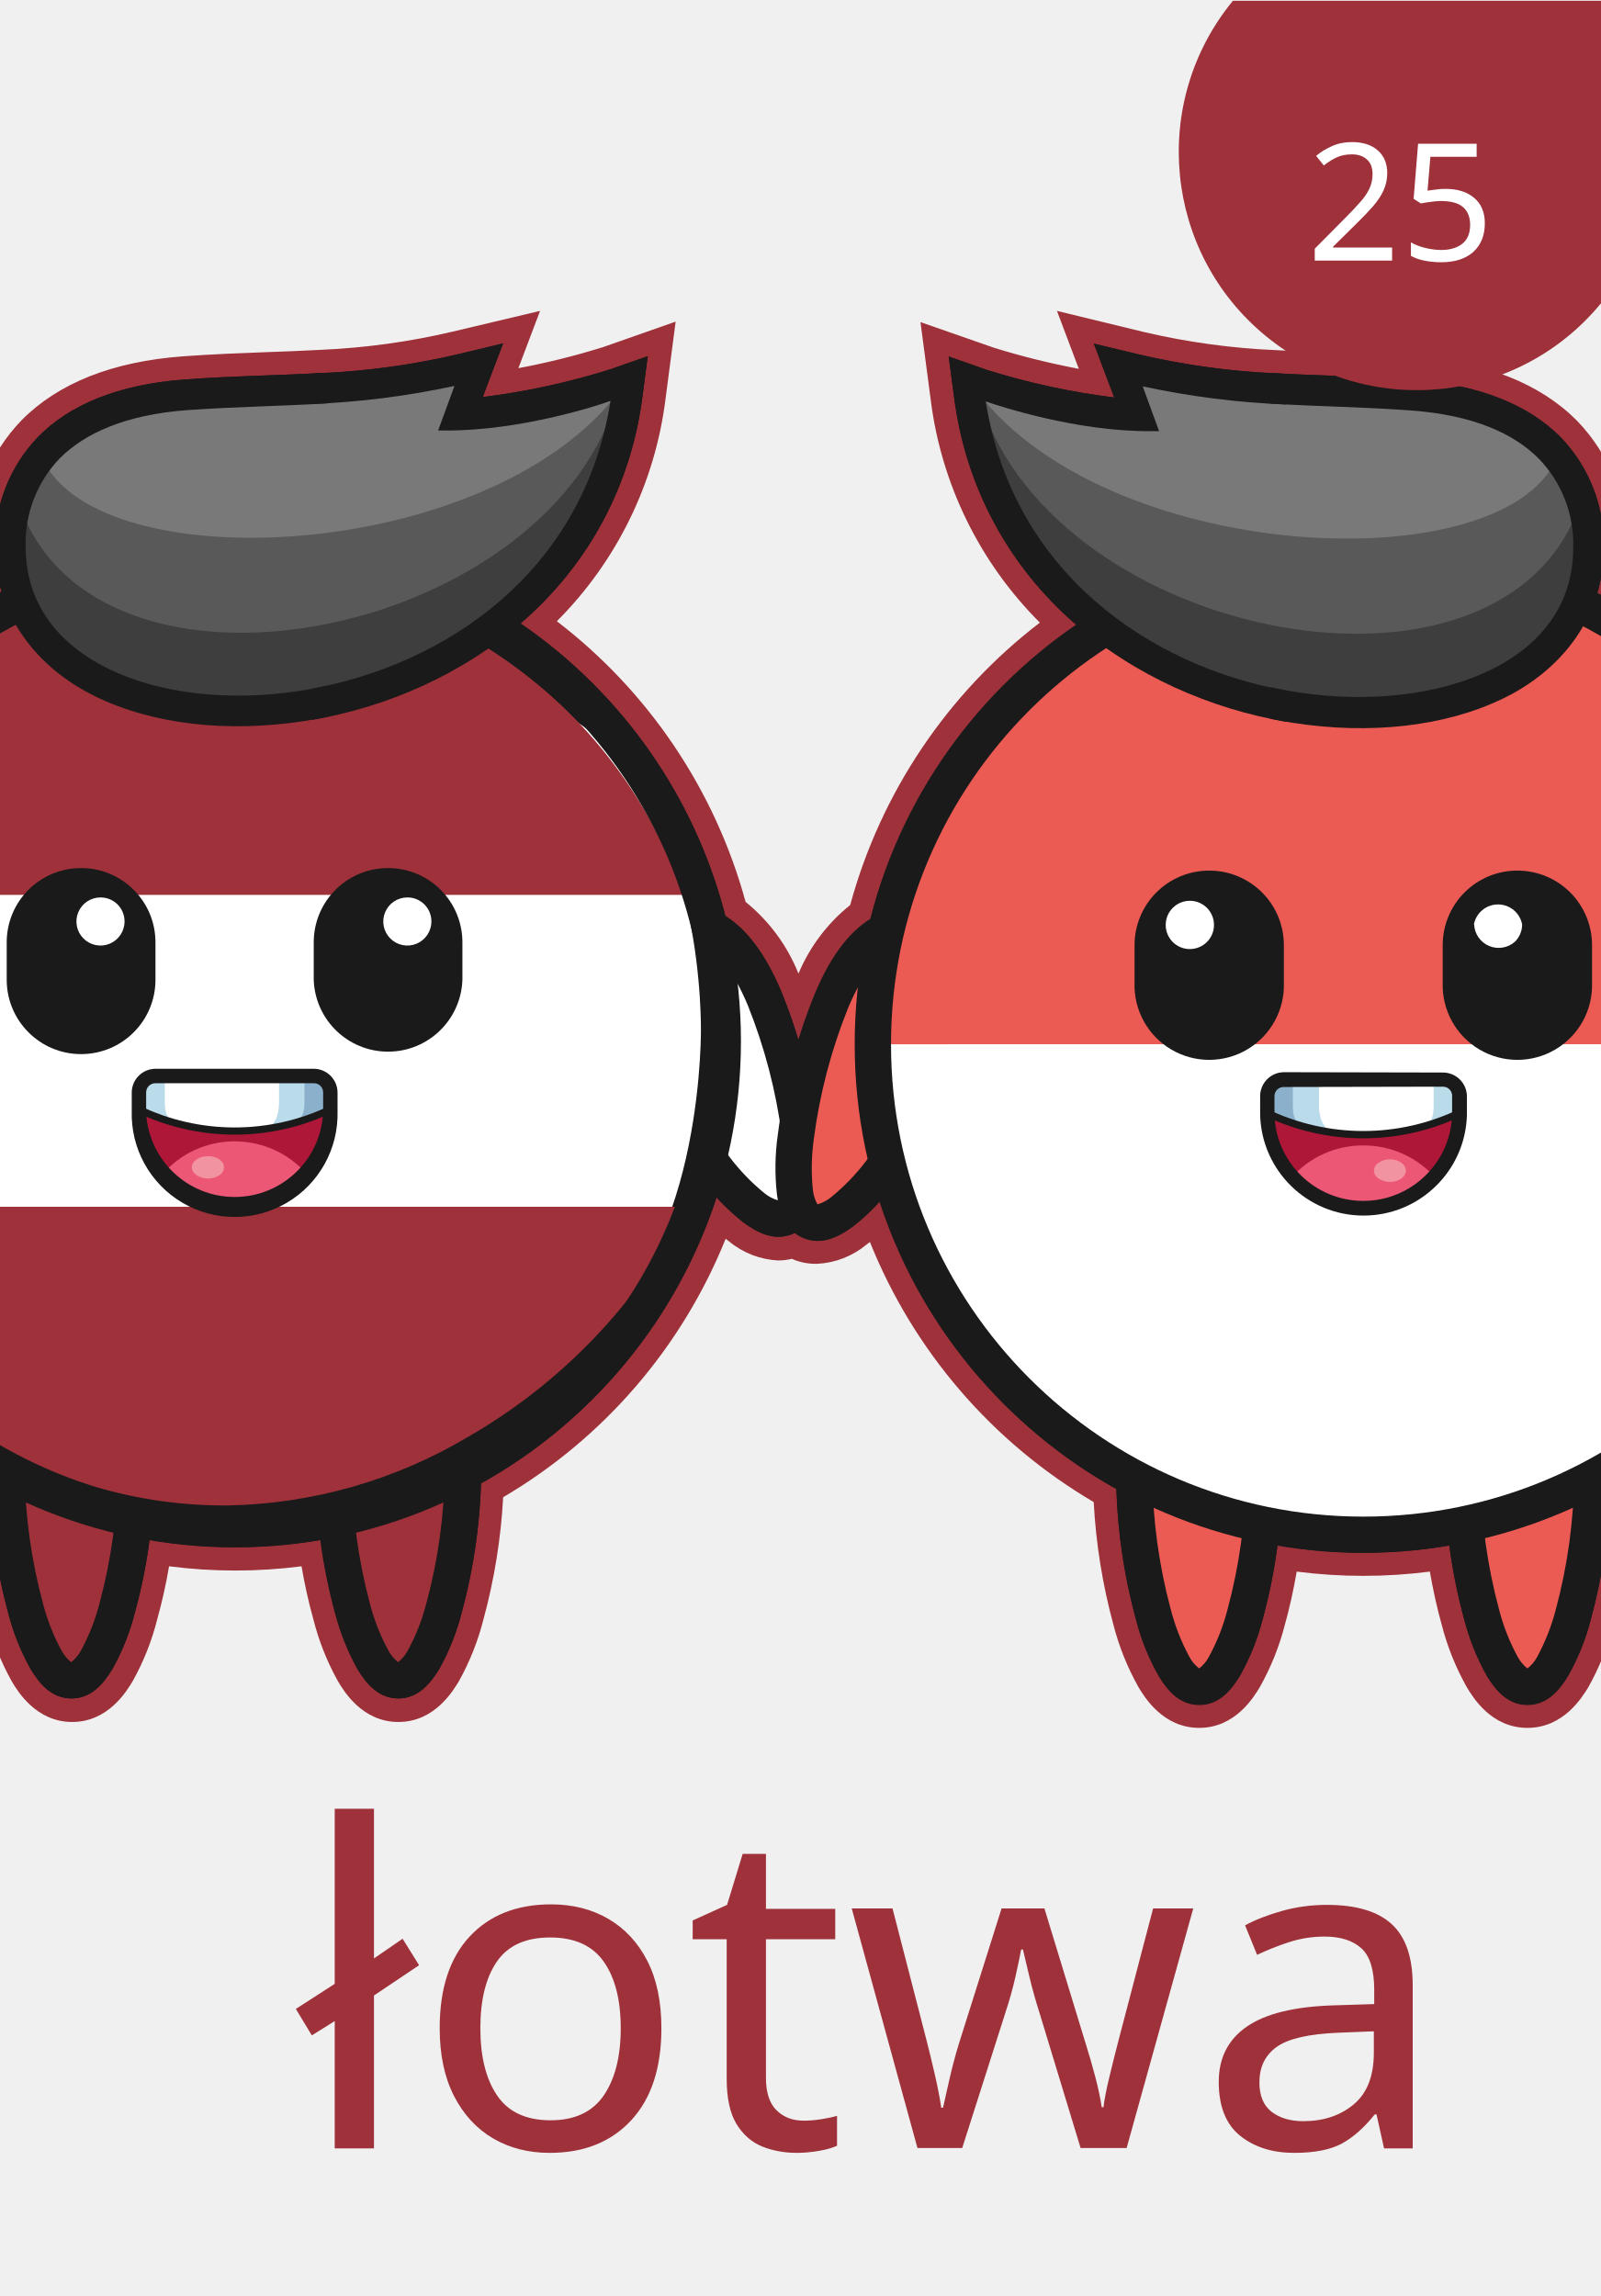
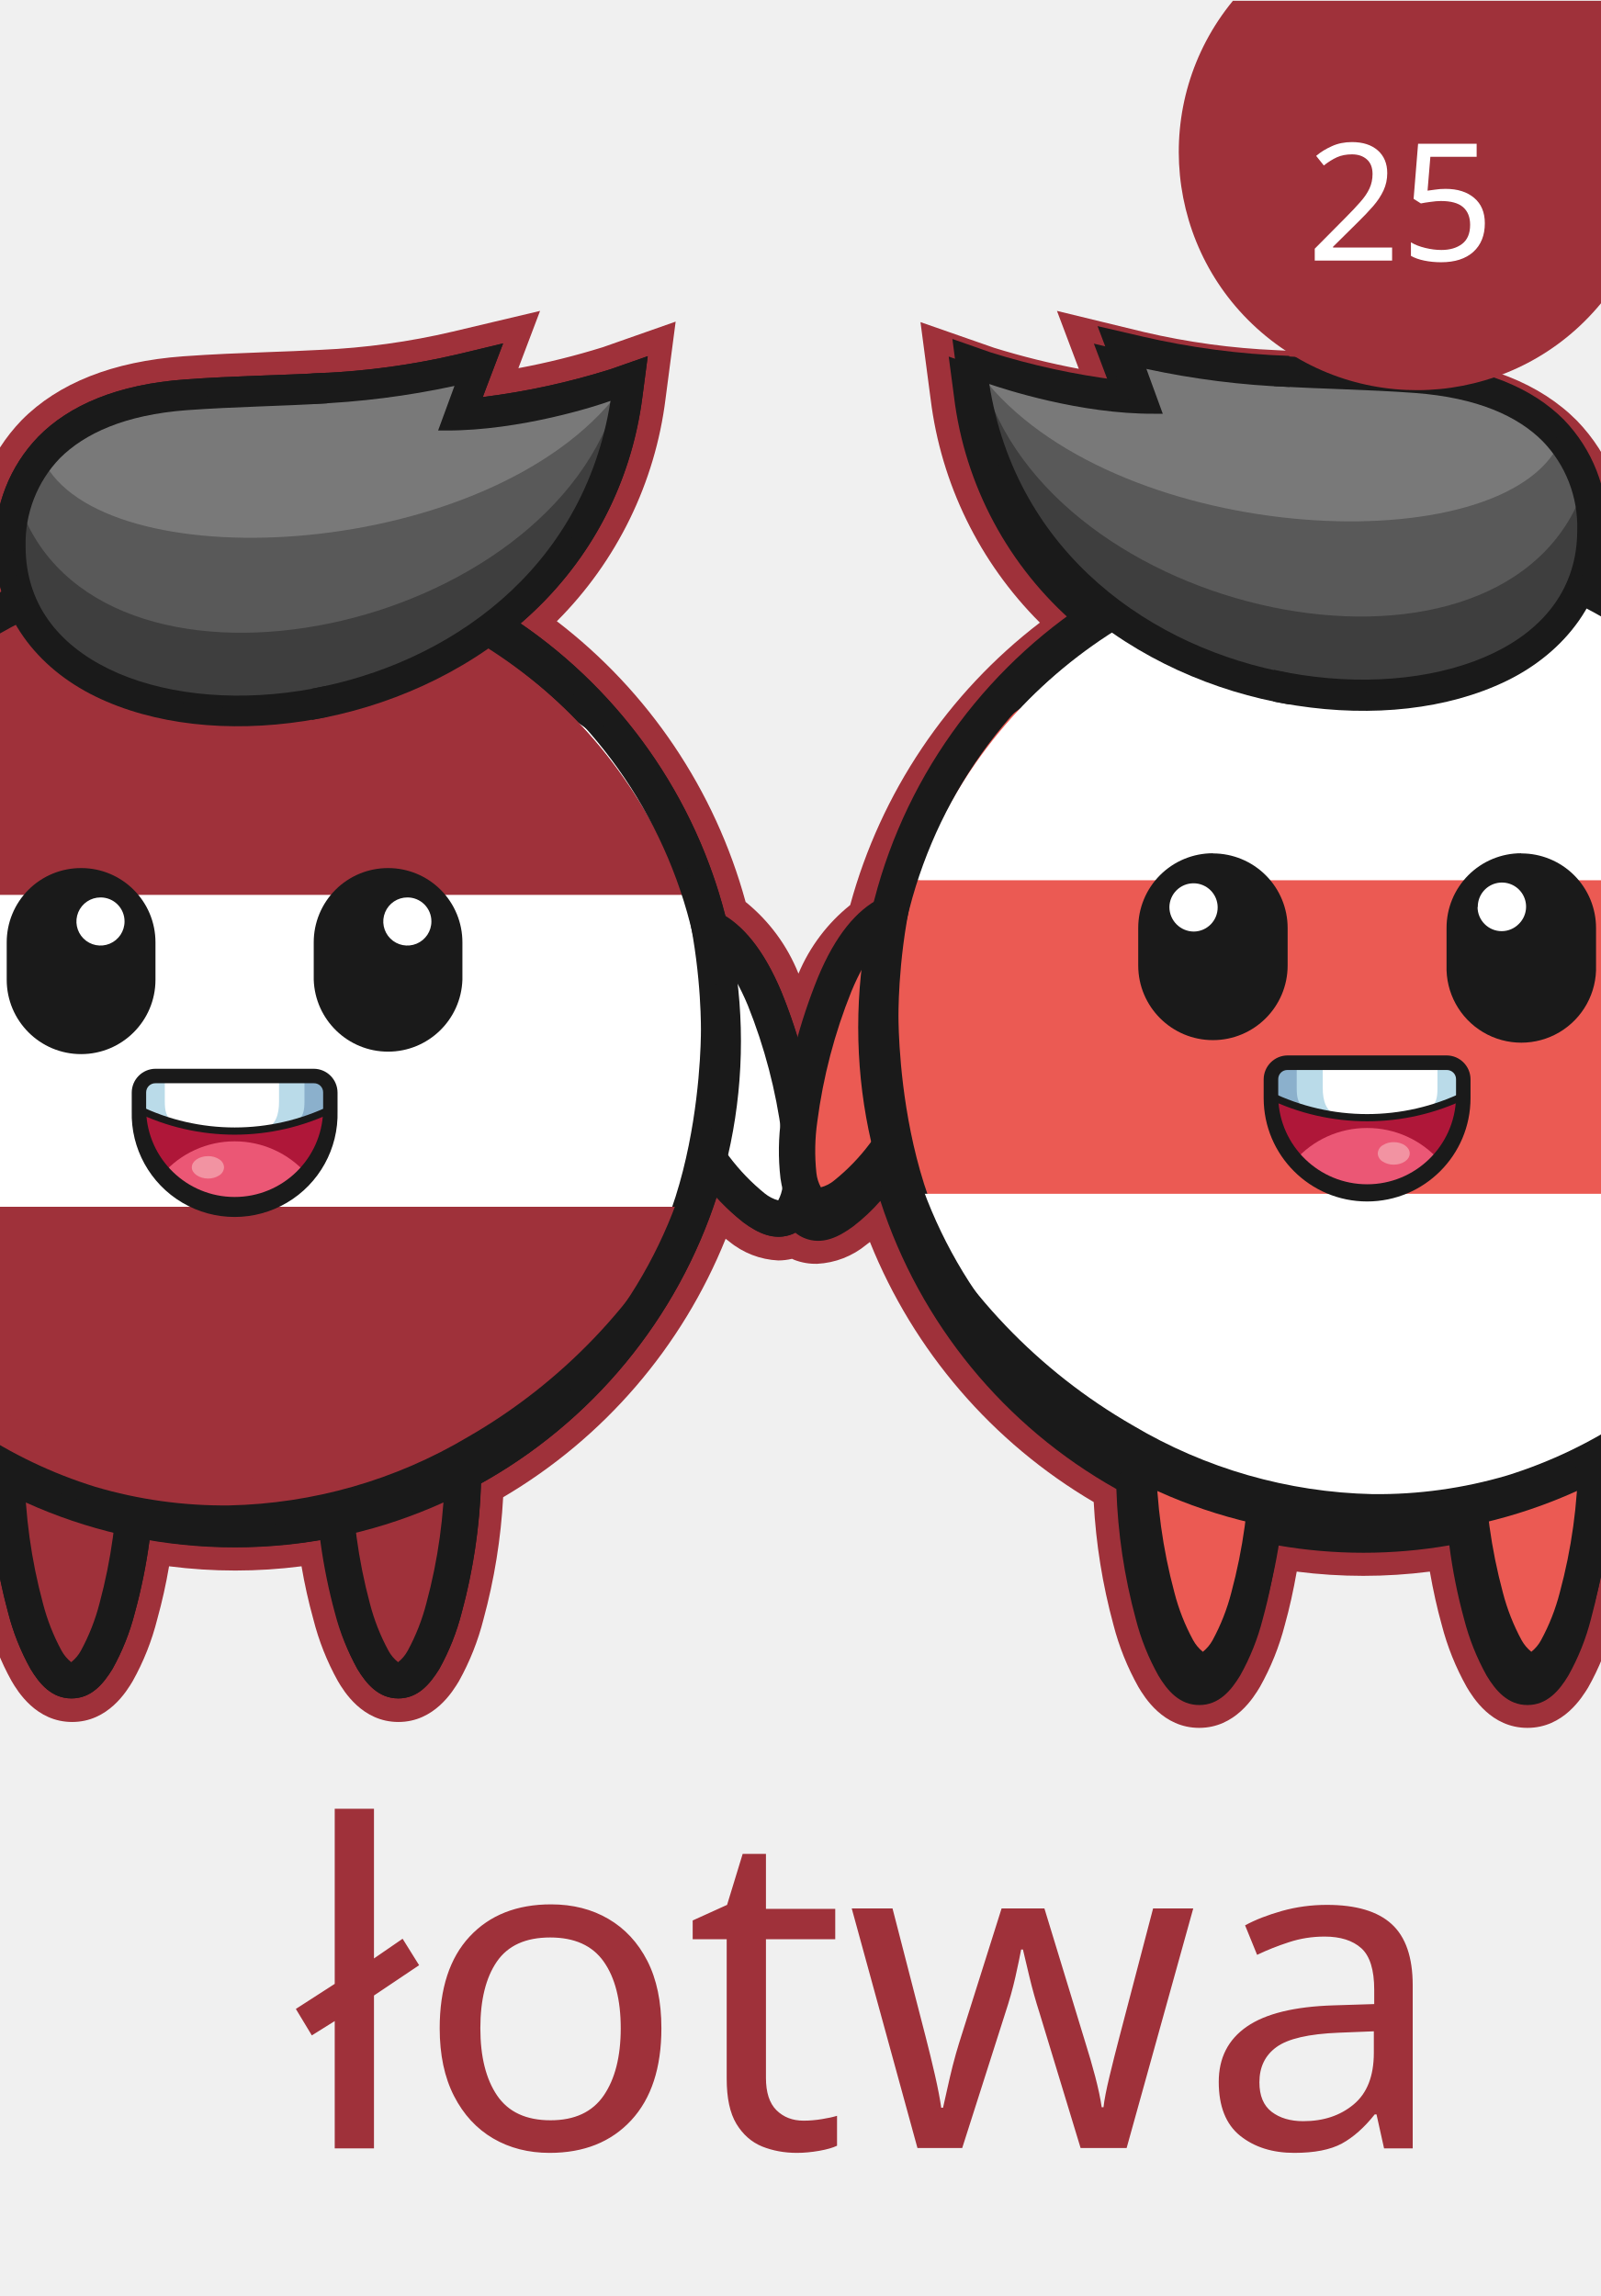
<svg xmlns="http://www.w3.org/2000/svg" id="Слой_1" data-name="Слой 1" viewBox="0 0 195.59 280.63">
  <defs>
    <style>.cls-1{fill:none;}.cls-2{clip-path:url(#clip-path);}.cls-3,.cls-5{fill:#9f313a;}.cls-4{fill:#1a1a1a;}.cls-5{font-size:54.62px;}.cls-16,.cls-5{font-family:Impact;}.cls-16,.cls-6{fill:#fff;}.cls-7{fill:#af1739;}.cls-8{fill:#eb5775;}.cls-9{fill:#badbe9;}.cls-10{fill:#8bb0cc;}.cls-11{fill:#f293a2;}.cls-12{fill:#595959;}.cls-13{fill:#797979;}.cls-14{fill:#3e3e3e;}.cls-15{fill:#eb5a53;}.cls-16{font-size:20px;}</style>
    <clipPath id="clip-path">
      <rect class="cls-1" x="-9.08" y="-8.91" width="213.74" height="298.44" />
    </clipPath>
  </defs>
  <g class="cls-2">
    <path class="cls-3" d="M186.66,211.19c-4.43,0-6.68-3.76-7.42-5a31.56,31.56,0,0,1-3.05-7.6c-.56-2-1.05-4.21-1.45-6.5a63.89,63.89,0,0,1-16.27,0c-.4,2.29-.89,4.5-1.45,6.5a31.39,31.39,0,0,1-3.05,7.6c-.74,1.23-3,5-7.42,5s-6.69-3.76-7.43-5a31.56,31.56,0,0,1-3.05-7.6,71.58,71.58,0,0,1-2.41-15,64.89,64.89,0,0,1-27.35-31.79l-.44.34a10.22,10.22,0,0,1-6,2.33A7.31,7.31,0,0,1,97.1,154l-.31-.14a7.35,7.35,0,0,1-1.68.2,10.19,10.19,0,0,1-6-2.32l-.43-.33A64.64,64.64,0,0,1,61.49,183a71.56,71.56,0,0,1-2.4,14.9,31.31,31.31,0,0,1-3,7.57c-.74,1.23-3,5-7.4,5s-6.66-3.74-7.4-5a31.31,31.31,0,0,1-3-7.57,64.36,64.36,0,0,1-1.44-6.46,63.27,63.27,0,0,1-16.19,0,64.36,64.36,0,0,1-1.44,6.46,30.91,30.91,0,0,1-3,7.57c-.73,1.23-3,5-7.4,5s-6.66-3.74-7.4-5a31.31,31.31,0,0,1-3-7.57A71.67,71.67,0,0,1-4.14,183a64.79,64.79,0,0,1-26.72-30.42l-.16.15a9.66,9.66,0,0,1-6.41,2.93,7.24,7.24,0,0,1-2.11-.31c-4.24-1.28-5.29-5.51-5.64-6.91a30.84,30.84,0,0,1-.72-8.12A71.45,71.45,0,0,1-43,122.19c1.73-5.68,4.32-9.68,7.71-11.87a11,11,0,0,1,1.8-.95A65,65,0,0,1-3.07,70.88a22.2,22.2,0,0,1-.37-4.08,21.7,21.7,0,0,1,6.1-15.46c4.5-4.54,11.14-7.16,19.73-7.79,3.59-.26,7-.39,10.21-.51,2.22-.08,4.4-.16,6.58-.28a86.71,86.71,0,0,0,16.15-2.23L66,38,63.35,45a90.38,90.38,0,0,0,10.34-2.57l8.88-3.12-1.23,9.39A46.57,46.57,0,0,1,68.05,75.93a64.7,64.7,0,0,1,23.07,34.31A21.53,21.53,0,0,1,97.58,119a21.27,21.27,0,0,1,6.32-8.38A65,65,0,0,1,127.08,76.1a46.69,46.69,0,0,1-13.35-27.32l-1.24-9.41,9,3.14a93.7,93.7,0,0,0,10.35,2.57L129.17,38l10.66,2.59A87.21,87.21,0,0,0,156,42.8c2.2.13,4.36.21,6.66.29,3.26.12,6.64.24,10.25.51,8.62.63,15.29,3.27,19.81,7.82a21.82,21.82,0,0,1,6.12,15.52,22.5,22.5,0,0,1-.38,4.1,65.22,65.22,0,0,1,30.59,38.66,11.14,11.14,0,0,1,1.81,1c3.41,2.2,6,6.21,7.73,11.92a71.57,71.57,0,0,1,2.89,18.2,31.17,31.17,0,0,1-.72,8.16c-.35,1.4-1.41,5.64-5.66,6.93a7.24,7.24,0,0,1-2.11.31h0a9.75,9.75,0,0,1-6.44-2.94l-.17-.16a65.06,65.06,0,0,1-26.84,30.56,71.58,71.58,0,0,1-2.41,15,31.14,31.14,0,0,1-3.06,7.6C193.35,207.43,191.1,211.19,186.66,211.19Z" />
    <path class="cls-4" d="M235.89,123.39c-1.64-5.41-3.91-8.65-6.56-10.36a8.87,8.87,0,0,0-2.61-1.14,62.38,62.38,0,0,0-31.52-39.4,19.24,19.24,0,0,0,.81-5.55,18.9,18.9,0,0,0-5.3-13.52c-3.81-3.84-9.73-6.38-18-7-6-.45-11.43-.49-16.86-.8a89.82,89.82,0,0,1-16.69-2.31L133.68,42l2,5.3.49,1.29a88.44,88.44,0,0,1-15.62-3.39l-4.61-1.62.64,4.84a43.69,43.69,0,0,0,15,28,62.35,62.35,0,0,0-25.16,35.95c-2.52,1.56-4.86,4.47-6.84,9.25-.72,1.73-1.38,3.62-2,5.56a61.63,61.63,0,0,0-2.09-5.94c-2-4.75-4.29-7.64-6.81-9.2A62.11,62.11,0,0,0,63.6,76.19,43.47,43.47,0,0,0,78.53,48.35l.63-4.82-4.59,1.61A88.61,88.61,0,0,1,59,48.53l.49-1.3,2-5.26L56,43.29a90.19,90.19,0,0,1-16.66,2.3c-5.39.3-10.76.35-16.74.79-8.24.6-14.14,3.14-17.93,7A18.84,18.84,0,0,0-.61,66.8,19.1,19.1,0,0,0,.2,72.33a62.09,62.09,0,0,0-31.38,39.23,8.82,8.82,0,0,0-2.6,1.14c-2.64,1.7-4.9,4.93-6.53,10.31a68.22,68.22,0,0,0-2.75,17.37,28.37,28.37,0,0,0,.63,7.38c.52,2.1,1.45,4.19,3.71,4.88s4.19-.55,5.8-2a23.5,23.5,0,0,0,3-3.47A62.2,62.2,0,0,0-1.37,181.32,69,69,0,0,0,1,197.13,28.5,28.5,0,0,0,3.74,204c1.11,1.85,2.6,3.59,5,3.59s3.86-1.74,5-3.59a28.51,28.51,0,0,0,2.74-6.89,65.6,65.6,0,0,0,1.8-8.91,61.35,61.35,0,0,0,20.94,0,65.61,65.61,0,0,0,1.79,8.91A28.92,28.92,0,0,0,43.68,204c1.12,1.85,2.61,3.59,5,3.59s3.85-1.74,5-3.59a28.92,28.92,0,0,0,2.74-6.89,69,69,0,0,0,2.36-15.81,62.14,62.14,0,0,0,28.82-35,22.87,22.87,0,0,0,3.29,3.1c1.74,1.29,3.79,2.32,6,1.42l.3-.16a4.22,4.22,0,0,0,1.09.66c2.19.91,4.24-.13,6-1.43a23.06,23.06,0,0,0,3.31-3.11A62.4,62.4,0,0,0,136.43,182a69.06,69.06,0,0,0,2.37,15.88,28.5,28.5,0,0,0,2.76,6.91c1.11,1.87,2.61,3.61,5,3.61s3.87-1.74,5-3.61a28.5,28.5,0,0,0,2.76-6.91,65.89,65.89,0,0,0,1.8-9,61.21,61.21,0,0,0,21,0,65.89,65.89,0,0,0,1.8,9,28.92,28.92,0,0,0,2.75,6.91c1.12,1.87,2.62,3.61,5,3.61s3.88-1.74,5-3.61a28.5,28.5,0,0,0,2.76-6.91A69.06,69.06,0,0,0,196.78,182a62.41,62.41,0,0,0,28.65-34.31,23.27,23.27,0,0,0,3,3.49c1.61,1.47,3.55,2.7,5.82,2s3.2-2.79,3.73-4.9a29,29,0,0,0,.64-7.41A68.85,68.85,0,0,0,235.89,123.39Z" />
    <text class="cls-5" transform="translate(36.64 262.59)">łotwa</text>
    <path class="cls-3" d="M16.6,179.72c0,10.61-3.53,25.68-7.9,25.68S.8,190.33.8,179.72,5.47,167,8.7,167s7.9,2.12,7.9,12.73Zm0,0" />
    <path class="cls-4" d="M8.7,164.79A9,9,0,0,0,1.86,168c-2,2.4-3.26,6.14-3.26,11.77A68.77,68.77,0,0,0,1,197.14,28.58,28.58,0,0,0,3.74,204c1.11,1.85,2.6,3.59,5,3.59s3.86-1.74,5-3.59a28.59,28.59,0,0,0,2.74-6.88,68.34,68.34,0,0,0,2.4-17.42c0-5.63-1.24-9.37-3.26-11.77a9,9,0,0,0-6.85-3.16Zm0,4.41a4.22,4.22,0,0,1,3.48,1.6c1.12,1.32,2.22,3.94,2.22,8.92a65.26,65.26,0,0,1-2.23,16.22,25.38,25.38,0,0,1-2.28,5.81,4.64,4.64,0,0,1-1.19,1.41,4.69,4.69,0,0,1-1.18-1.41,25.38,25.38,0,0,1-2.28-5.81A65.26,65.26,0,0,1,3,179.72c0-5,1.1-7.6,2.21-8.92a4.25,4.25,0,0,1,3.48-1.6Zm0,0" />
    <path class="cls-3" d="M56.55,179.72c0,10.61-3.54,25.68-7.9,25.68s-7.9-15.07-7.9-25.68S45.42,167,48.65,167s7.9,2.12,7.9,12.73Zm0,0" />
    <path class="cls-4" d="M48.65,164.79A8.94,8.94,0,0,0,41.81,168c-2,2.4-3.27,6.14-3.27,11.77a68.34,68.34,0,0,0,2.4,17.42A29,29,0,0,0,43.68,204c1.12,1.85,2.61,3.59,5,3.59s3.85-1.74,5-3.59a29,29,0,0,0,2.74-6.88,68.34,68.34,0,0,0,2.4-17.42c0-5.63-1.24-9.37-3.27-11.77a8.94,8.94,0,0,0-6.84-3.16Zm0,4.41a4.25,4.25,0,0,1,3.48,1.6c1.12,1.32,2.22,3.94,2.22,8.92a64.81,64.81,0,0,1-2.24,16.22,25.38,25.38,0,0,1-2.28,5.81,4.53,4.53,0,0,1-1.18,1.41,4.53,4.53,0,0,1-1.18-1.41,25.38,25.38,0,0,1-2.28-5.81A64.81,64.81,0,0,1,43,179.72c0-5,1.1-7.6,2.22-8.92a4.25,4.25,0,0,1,3.48-1.6Zm0,0" />
    <path class="cls-6" d="M93.43,122c4,9.8,6.56,25.08,2.53,26.75s-13.07-10.9-17.13-20.7-.56-13.55,2.43-14.79,8.11-1.06,12.17,8.74Zm0,0" />
    <path class="cls-4" d="M80.41,111.27a8.93,8.93,0,0,0-5.11,5.54c-1,3-.66,6.92,1.49,12.12a68.22,68.22,0,0,0,8.88,15.17,28.8,28.8,0,0,0,5.16,5.31c1.74,1.29,3.79,2.32,6,1.42s2.9-3.08,3.21-5.22a28.54,28.54,0,0,0-.1-7.41,67.84,67.84,0,0,0-4.45-17C93.31,116,90.74,113,88,111.57a9,9,0,0,0-7.54-.3Zm1.69,4.07a4.27,4.27,0,0,1,3.83.15c1.53.79,3.55,2.79,5.46,7.39a65.56,65.56,0,0,1,4.15,15.85,25.48,25.48,0,0,1,.11,6.23,4.92,4.92,0,0,1-.55,1.76,4.65,4.65,0,0,1-1.64-.85,25.76,25.76,0,0,1-4.33-4.49,65.62,65.62,0,0,1-8.27-14.14c-1.9-4.6-1.89-7.44-1.36-9.08a4.26,4.26,0,0,1,2.6-2.82Zm0,0" />
    <path class="cls-4" d="M28.68,65.37a61.88,61.88,0,1,0,61.87,61.88A61.93,61.93,0,0,0,28.68,65.37Zm0,7.06a54.82,54.82,0,1,1-54.82,54.82A54.76,54.76,0,0,1,28.68,72.43Zm0,0" />
    <path class="cls-6" d="M-12,87.29C-1.5,81.47,4.22,89,30.34,88.75c23.88-.25,28.89-6.67,38.56-1.46,16.39,8.84,16.76,35.25,16.76,38.57,0,2.36-.29,30.81-16.76,38.56-11,5.18-16.81-4.73-39.06-5-23.65-.33-30.17,10.68-41.87,5-16.48-7.94-16.76-36.15-16.76-38.56C-28.78,122.53-28.41,96.35-12,87.29Zm-16.76,38.57" />
    <path class="cls-3" d="M28.05,70a58.94,58.94,0,0,0-55.54,39.38H83.59A59,59,0,0,0,28.05,70Zm0,0" />
    <path class="cls-3" d="M31.13,71.32a54.53,54.53,0,0,0-51.92,38H83.09a54.55,54.55,0,0,0-52-38Zm0,0" />
    <path class="cls-3" d="M-25.26,147.5a61.4,61.4,0,0,0,10,16.23,56.83,56.83,0,0,0,26.91,18A55.59,55.59,0,0,0,28,184a59.54,59.54,0,0,0,29.17-8.36A68.89,68.89,0,0,0,84.06,147.5Zm109.32,0" />
    <path class="cls-3" d="M81.12,147.6m-102.95,0a56.59,56.59,0,0,0,103,0Z" />
    <path class="cls-4" d="M28.68,68a59.24,59.24,0,1,0,59.23,59.24A59.25,59.25,0,0,0,28.68,68Zm0,1.77a57.47,57.47,0,1,1-57.47,57.47A57.45,57.45,0,0,1,28.68,69.78Zm0,0" />
    <path class="cls-4" d="M9.93,106.1A9.08,9.08,0,0,1,19,115.19v4.56a9.09,9.09,0,0,1-18.18,0v-4.56a9.07,9.07,0,0,1,9.09-9.09Zm0,0" />
    <path class="cls-6" d="M15.22,112.62a2.94,2.94,0,1,1-2.94-2.93,2.92,2.92,0,0,1,2.94,2.93Zm0,0" />
    <path class="cls-4" d="M47.43,106.1a9.07,9.07,0,0,1,9.08,9.09v4.56a9.09,9.09,0,0,1-18.17,0v-4.56a9.07,9.07,0,0,1,9.09-9.09Zm0,0" />
    <path class="cls-6" d="M52.72,112.62a2.94,2.94,0,1,1-2.94-2.93,2.92,2.92,0,0,1,2.94,2.93Zm0,0" />
    <path class="cls-7" d="M19,131.52a2,2,0,0,0-2,2v2.27a11.7,11.7,0,1,0,23.39,0v-2.27a2,2,0,0,0-2-2Zm0,0" />
    <path class="cls-8" d="M28.68,139.5a11.66,11.66,0,0,0-8.81,4,11.68,11.68,0,0,0,17.62,0,11.69,11.69,0,0,0-8.81-4Zm0,0" />
    <path class="cls-6" d="M19,131.52a2,2,0,0,0-2,2v2a27,27,0,0,0,23.39,0v-2.05a2,2,0,0,0-2-2Zm0,0" />
    <path class="cls-9" d="M19,131.52a2,2,0,0,0-2,2v2a27.2,27.2,0,0,0,4.09,1.53c-.8-.54-.95-1.28-.95-2.45v-3.13Zm0,0" />
    <path class="cls-9" d="M34.1,131.52v3.13c0,1.57-.41,2.94-1.76,3.31a27.53,27.53,0,0,0,8-2.38v-2.05a2,2,0,0,0-2-2Zm0,0" />
    <path class="cls-10" d="M38.35,131.52a2,2,0,0,1,2,2v2a26.8,26.8,0,0,1-4.09,1.53c.8-.54.95-1.28.95-2.45v-3.13Zm0,0" />
    <path class="cls-4" d="M19,130.63a2.92,2.92,0,0,0-2.9,2.9v2.28a12.58,12.58,0,1,0,25.15,0v-2.28a2.92,2.92,0,0,0-2.9-2.9Zm0,1.77H38.35a1.11,1.11,0,0,1,1.14,1.13v2.28a10.82,10.82,0,0,1-21.63,0v-2.28A1.12,1.12,0,0,1,19,132.4Zm0,0" />
    <path class="cls-4" d="M16.93,135.09l-.39.79a27.65,27.65,0,0,0,24.27,0l-.38-.79a26.78,26.78,0,0,1-23.5,0Zm0,0" />
    <path class="cls-11" d="M27.38,142.65a1.21,1.21,0,0,1-.57,1,2.46,2.46,0,0,1-1.37.4c-1.08,0-2-.62-2-1.37s.87-1.37,2-1.37a2.38,2.38,0,0,1,1.37.4,1.19,1.19,0,0,1,.57,1Zm0,0" />
    <path class="cls-4" d="M40,45.56c-5.61.33-11.17.36-17.39.82-8.24.6-14.14,3.14-17.93,7A18.84,18.84,0,0,0-.61,66.8c0,8.41,5.16,14.86,12.28,18.33s16.25,4.43,25.53,3q1.39-.23,2.79-.51V81.51c-1.23.29-2.46.53-3.7.72-8.27,1.27-16.33.29-22-2.47s-8.92-6.86-8.92-13a12.59,12.59,0,0,1,3.54-9.25C11.47,55,15.79,52.87,23,52.34c5.8-.43,11.28-.5,17-.87V45.56Zm0,0" />
    <path class="cls-4" d="M56,43.29a92.06,92.06,0,0,1-17.9,2.37v5.93a117.84,117.84,0,0,0,14-1.5l-1.76,4.76,4.27,0a59.93,59.93,0,0,0,17-2.62C67.19,69.54,52.75,79.11,38.1,81.91V88c18.29-3.13,37.32-16,40.43-39.64l.63-4.82-4.59,1.61A88.61,88.61,0,0,1,59,48.53l.48-1.3,2-5.26ZM61.46,42" />
    <path class="cls-12" d="M56.7,46.19c-12.54,3-22.24,2.31-33.89,3.17C7.33,50.5,2.38,58.64,2.38,66.8c0,29,67.24,26.28,73.18-18.84,0,0-11.31,4-21,3.92l2.11-5.69Zm0,0" />
    <path class="cls-13" d="M56.7,46.19c-12.54,3-22.24,2.31-33.89,3.17C14,50,8.6,52.92,5.58,56.82,13.75,71,59.88,68.4,75.56,48c0,0-11.31,4-21,3.92l2.11-5.69Zm0,0" />
    <path class="cls-14" d="M75.56,48c-7.88,29.4-62,40.84-72.75,14.87a18.35,18.35,0,0,0-.43,4c0,29,67.24,26.28,73.18-18.84Zm0,0" />
    <path class="cls-4" d="M40,47.81c-5.64.33-11.16.36-17.23.8-7.86.58-13.17,3-16.5,6.31A16.47,16.47,0,0,0,1.63,66.8c0,7.54,4.45,13.11,11,16.31S28,87.29,36.86,85.92c1-.16,2.09-.35,3.13-.58V83.81q-1.68.38-3.36.63c-8.65,1.33-17.11.36-23.32-2.67s-10.18-8-10.18-15A15,15,0,0,1,7.32,56c3-3,7.93-5.31,15.55-5.87,6-.43,11.46-.48,17.12-.83V47.81Zm0,0" />
    <path class="cls-4" d="M56.53,45.47A94.84,94.84,0,0,1,38.1,47.91v1.47a101.48,101.48,0,0,0,17.44-2.21l-2,5.45h1.07c9,0,18.32-3,20-3.62-3.29,20.83-20,32.16-36.52,35.18v1.52c17.42-3.1,35.26-15.26,38.2-37.65l.16-1.2-1.14.4S64.91,50.81,55.7,51l1.7-4.59.49-1.31Zm1.36-.33" />
-     <path class="cls-15" d="M178.73,180.34c0-10.65,4.69-12.78,7.93-12.78s7.94,2.13,7.94,12.78-3.55,25.8-7.94,25.8-7.93-15.15-7.93-25.8Zm0,0" />
-     <path class="cls-4" d="M186.66,165.35a9,9,0,0,0-6.87,3.18c-2,2.4-3.28,6.16-3.28,11.81a68.82,68.82,0,0,0,2.41,17.49,28.92,28.92,0,0,0,2.75,6.91c1.12,1.87,2.62,3.61,5,3.61s3.88-1.74,5-3.61a28.5,28.5,0,0,0,2.76-6.91,68.81,68.81,0,0,0,2.4-17.49c0-5.65-1.24-9.41-3.27-11.81a9,9,0,0,0-6.88-3.18Zm0,4.43a4.25,4.25,0,0,1,3.5,1.61c1.12,1.32,2.22,4,2.22,9a65.44,65.44,0,0,1-2.24,16.3,25.55,25.55,0,0,1-2.29,5.83,4.35,4.35,0,0,1-1.19,1.41,4.54,4.54,0,0,1-1.18-1.41,25.1,25.1,0,0,1-2.29-5.83,65.45,65.45,0,0,1-2.25-16.3c0-5,1.11-7.63,2.23-9a4.25,4.25,0,0,1,3.49-1.61Zm0,0" />
-     <path class="cls-15" d="M138.61,180.34c0-10.65,4.69-12.78,7.94-12.78s7.93,2.13,7.93,12.78-3.55,25.8-7.93,25.8-7.94-15.15-7.94-25.8Zm0,0" />
-     <path class="cls-4" d="M146.55,165.35a9,9,0,0,0-6.88,3.18c-2,2.4-3.27,6.16-3.27,11.81a68.81,68.81,0,0,0,2.4,17.49,28.5,28.5,0,0,0,2.76,6.91c1.11,1.87,2.61,3.61,5,3.61s3.87-1.74,5-3.61a28.5,28.5,0,0,0,2.76-6.91,68.81,68.81,0,0,0,2.4-17.49c0-5.65-1.24-9.41-3.27-11.81a9,9,0,0,0-6.87-3.18Zm0,4.43a4.25,4.25,0,0,1,3.49,1.61c1.12,1.32,2.23,4,2.23,9a65.45,65.45,0,0,1-2.25,16.3,25.1,25.1,0,0,1-2.29,5.83,4.54,4.54,0,0,1-1.18,1.41,4.35,4.35,0,0,1-1.19-1.41,25.55,25.55,0,0,1-2.29-5.83,65.44,65.44,0,0,1-2.24-16.3c0-5,1.1-7.63,2.22-9a4.25,4.25,0,0,1,3.5-1.61Zm0,0" />
-     <path class="cls-15" d="M101.58,122.41c4.07-9.84,9.22-10,12.22-8.77s6.52,5,2.44,14.85S103.08,151,99,149.28s-1.54-17,2.54-26.87Zm0,0" />
-     <path class="cls-4" d="M114.65,111.6a9,9,0,0,0-7.57.3c-2.8,1.44-5.39,4.44-7.55,9.67a68.6,68.6,0,0,0-4.47,17.08,28.69,28.69,0,0,0-.1,7.43c.32,2.16,1,4.34,3.23,5.25s4.24-.13,6-1.43a28.42,28.42,0,0,0,5.19-5.33,68.81,68.81,0,0,0,8.91-15.24c2.17-5.22,2.46-9.17,1.5-12.17a9,9,0,0,0-5.13-5.56Zm-1.7,4.09a4.25,4.25,0,0,1,2.61,2.82c.53,1.66.55,4.51-1.37,9.13a65.58,65.58,0,0,1-8.3,14.2,26,26,0,0,1-4.35,4.51,4.65,4.65,0,0,1-1.64.85,4.61,4.61,0,0,1-.56-1.76,25.9,25.9,0,0,1,.12-6.27,65.47,65.47,0,0,1,4.16-15.91c1.92-4.62,3.94-6.63,5.49-7.42a4.26,4.26,0,0,1,3.84-.15Zm0,0" />
-     <path class="cls-4" d="M166.6,65.5a62.15,62.15,0,1,0,62.15,62.14A62.19,62.19,0,0,0,166.6,65.5Zm0,7.09a55.06,55.06,0,1,1-55,55.05,55,55,0,0,1,55.05-55Zm0,0" />
-     <path class="cls-15" d="M108,127.64a58.6,58.6,0,1,1,17.17,41.44A58.59,58.59,0,0,1,108,127.64Zm0,0" />
-     <path class="cls-15" d="M115.45,124.59a54.22,54.22,0,1,1,15.88,38.33,54.18,54.18,0,0,1-15.88-38.33Zm0,0" />
-     <path class="cls-6" d="M108,127.64a58.61,58.61,0,0,0,117.21,0Zm117.21,0" />
-     <path class="cls-6" d="M115.6,127.64a54.16,54.16,0,0,0,108.16,0Zm108.16,0" />
-     <path class="cls-4" d="M166.6,68.16a59.49,59.49,0,1,0,59.49,59.48A59.49,59.49,0,0,0,166.6,68.16Zm0,1.77a57.72,57.72,0,1,1-57.71,57.71A57.7,57.7,0,0,1,166.6,69.93Zm0,0" />
-     <path class="cls-4" d="M185.44,106.41a9.11,9.11,0,0,1,9.12,9.13v4.57a9.13,9.13,0,1,1-18.25,0v-4.57a9.11,9.11,0,0,1,9.13-9.13Zm0,0" />
-     <path class="cls-6" d="M180.12,113a3,3,0,0,1,5.9,0,3,3,0,0,1-.87,2.09,3,3,0,0,1-5-2.09Zm0,0" />
-     <path class="cls-4" d="M147.77,106.41a9.11,9.11,0,0,1,9.13,9.13v4.57a9.13,9.13,0,1,1-18.25,0v-4.57a9.11,9.11,0,0,1,9.12-9.13Zm0,0" />
-     <path class="cls-6" d="M142.46,113a2.95,2.95,0,1,1,2.95,3,2.94,2.94,0,0,1-2.95-3Zm0,0" />
-     <path class="cls-7" d="M156.89,131.93a2,2,0,0,0-2,2v2.29a11.75,11.75,0,0,0,23.49,0V134a2,2,0,0,0-2-2Zm19.43,0" />
-     <path class="cls-8" d="M166.6,140a11.67,11.67,0,0,0-8.84,4,11.74,11.74,0,0,0,17.69,0,11.68,11.68,0,0,0-8.85-4Zm0,0" />
-     <path class="cls-6" d="M156.89,131.93a2,2,0,0,0-2,2v2a27,27,0,0,0,23.49,0v-2a2,2,0,0,0-2-2Zm19.43,0" />
-     <path class="cls-9" d="M175.2,131.93v3.15c0,1.17-.15,1.92-.95,2.46a27.36,27.36,0,0,0,4.1-1.54v-2a2,2,0,0,0-2-2Zm1.12,0" />
-     <path class="cls-9" d="M156.89,131.93a2,2,0,0,0-2,2v2a27.4,27.4,0,0,0,8.07,2.39c-1.36-.37-1.77-1.74-1.77-3.32v-3.15Zm4.27,0" />
-     <path class="cls-10" d="M158,131.93v3.15c0,1.17.15,1.92,1,2.46a27.36,27.36,0,0,1-4.1-1.54v-2a2,2,0,0,1,2-2Zm-1.12,0" />
-     <path class="cls-4" d="M156.89,131.05A2.93,2.93,0,0,0,154,134v2.29a12.64,12.64,0,0,0,25.27,0V134a2.93,2.93,0,0,0-2.92-2.91Zm19.43,1.77a1.11,1.11,0,0,1,1.14,1.14v2.29a10.86,10.86,0,0,1-21.71,0V134a1.11,1.11,0,0,1,1.14-1.14Zm0,0" />
-     <path class="cls-4" d="M178.41,135.52a27,27,0,0,1-23.61,0l-.38.8a27.8,27.8,0,0,0,24.37,0l-.38-.8Zm0,0" />
-     <path class="cls-11" d="M167.9,143.11a1.22,1.22,0,0,1,.58-1,2.39,2.39,0,0,1,1.38-.41c1.08,0,1.95.62,1.95,1.38s-.87,1.38-1.95,1.38a2.39,2.39,0,0,1-1.38-.41,1.2,1.2,0,0,1-.58-1Zm0,0" />
-     <path class="cls-4" d="M155.24,45.6v5.94c5.71.38,11.21.45,17,.87,7.28.54,11.62,2.65,14.18,5.24A12.62,12.62,0,0,1,190,66.94c0,6.12-3.27,10.23-9,13S167.27,83.71,159,82.43q-1.86-.29-3.72-.72v6.15c.94.19,1.87.36,2.81.5,9.31,1.44,18.48.47,25.63-3S196,75.38,196,66.94a18.9,18.9,0,0,0-5.3-13.52c-3.81-3.84-9.73-6.38-18-7-6.25-.46-11.83-.49-17.47-.83Zm0,0" />
-     <path class="cls-4" d="M133.68,42l2,5.29.49,1.29a88.44,88.44,0,0,1-15.62-3.39l-4.61-1.62.64,4.84c3.12,23.71,22.23,36.67,40.6,39.81V82.11c-14.71-2.81-29.22-12.42-33.59-29.79a60.47,60.47,0,0,0,17,2.64l4.29,0-1.77-4.78a116.82,116.82,0,0,0,14,1.51v-6a92.21,92.21,0,0,1-18-2.38Zm0,0" />
-     <path class="cls-12" d="M138.46,46.24,140.58,52C130.88,52,119.52,48,119.52,48c6,45.31,73.49,48,73.49,18.92,0-8.2-5-16.38-20.52-17.52-11.69-.86-21.44-.13-34-3.18Zm0,0" />
-     <path class="cls-13" d="M138.46,46.24,140.58,52C130.88,52,119.52,48,119.52,48c15.75,20.52,62.07,23.11,70.28,8.9-3-3.92-8.46-6.85-17.31-7.5-11.69-.86-21.44-.13-34-3.18Zm0,0" />
-     <path class="cls-14" d="M119.52,48c6,45.31,73.49,48,73.49,18.92a18.46,18.46,0,0,0-.42-4C181.78,89,127.43,77.55,119.52,48Zm0,0" />
-     <path class="cls-4" d="M155.24,47.86v1.47c5.68.35,11.21.4,17.2.84,7.65.56,12.58,2.84,15.61,5.89a15,15,0,0,1,4.21,10.88c0,7-4,12-10.22,15s-14.74,4-23.42,2.68c-1.13-.17-2.26-.38-3.38-.63v1.54c1,.22,2.1.42,3.15.58,8.94,1.37,17.7.4,24.31-2.82s11.06-8.81,11.06-16.38A16.54,16.54,0,0,0,189.12,55c-3.35-3.37-8.67-5.76-16.57-6.34-6.1-.45-11.65-.47-17.31-.81Zm0,0" />
-     <path class="cls-4" d="M137.26,45.18l.49,1.32,1.71,4.61c-9.24-.23-19.7-3.8-19.7-3.8l-1.15-.4.16,1.21c3,22.48,20.87,34.69,38.37,37.81V84.41c-16.6-3-33.37-14.42-36.67-35.34,1.71.58,11.06,3.68,20.11,3.63h1.07l-2-5.48a101.42,101.42,0,0,0,17.52,2.22V48a95.53,95.53,0,0,1-18.5-2.46Zm0,0" />
+     <path class="cls-15" d="M179.2,178.29c0-10.66,4.7-12.79,7.94-12.79s7.94,2.13,7.94,12.79-3.55,25.82-7.94,25.82S179.2,189,179.2,178.29Zm0,0" />
+     <path class="cls-4" d="M187.14,163.29a9,9,0,0,0-6.87,3.18c-2,2.4-3.28,6.17-3.28,11.82a68.39,68.39,0,0,0,2.41,17.5,28.76,28.76,0,0,0,2.75,6.92c1.12,1.87,2.62,3.61,5,3.61s3.88-1.74,5-3.61a29.17,29.17,0,0,0,2.75-6.92,68.39,68.39,0,0,0,2.41-17.5c0-5.65-1.24-9.42-3.28-11.82a9,9,0,0,0-6.88-3.18Zm0,4.43a4.28,4.28,0,0,1,3.5,1.61c1.12,1.33,2.23,4,2.23,9a65.06,65.06,0,0,1-2.25,16.31,25.36,25.36,0,0,1-2.29,5.83,4.6,4.6,0,0,1-1.19,1.42,4.93,4.93,0,0,1-1.19-1.42,25.83,25.83,0,0,1-2.29-5.83,65.52,65.52,0,0,1-2.24-16.31c0-5,1.11-7.63,2.23-9a4.27,4.27,0,0,1,3.49-1.61Zm0,0" />
+     <path class="cls-15" d="M139.06,178.29c0-10.66,4.69-12.79,7.94-12.79s7.94,2.13,7.94,12.79-3.56,25.82-7.94,25.82-7.94-15.16-7.94-25.82Zm0,0" />
+     <path class="cls-4" d="M147,163.29a9,9,0,0,0-6.88,3.18c-2,2.4-3.28,6.17-3.28,11.82a68.84,68.84,0,0,0,2.41,17.5,28.75,28.75,0,0,0,2.76,6.92c1.12,1.87,2.62,3.61,5,3.61s3.87-1.74,5-3.61a28.75,28.75,0,0,0,2.76-6.92,68.84,68.84,0,0,0,2.41-17.5c0-5.65-1.25-9.42-3.28-11.82a9,9,0,0,0-6.88-3.18Zm0,4.43a4.3,4.3,0,0,1,3.5,1.61c1.12,1.33,2.22,4,2.22,9a65.52,65.52,0,0,1-2.24,16.31,25.36,25.36,0,0,1-2.29,5.83,4.76,4.76,0,0,1-1.19,1.42,4.76,4.76,0,0,1-1.19-1.42,25.36,25.36,0,0,1-2.29-5.83,65.52,65.52,0,0,1-2.24-16.31c0-5,1.1-7.63,2.22-9a4.28,4.28,0,0,1,3.5-1.61Zm0,0" />
+     <path class="cls-15" d="M102,120.33c4.08-9.85,9.23-10,12.23-8.78s6.52,5,2.44,14.85-13.16,22.49-17.21,20.81-1.54-17,2.54-26.88Zm0,0" />
+     <path class="cls-4" d="M115.08,109.5a9,9,0,0,0-7.57.31c-2.8,1.44-5.39,4.44-7.56,9.67a68.79,68.79,0,0,0-4.47,17.09,28.77,28.77,0,0,0-.1,7.44c.32,2.16,1,4.34,3.23,5.25s4.25-.13,6-1.43a28.73,28.73,0,0,0,5.19-5.33,68.76,68.76,0,0,0,8.92-15.25c2.16-5.22,2.46-9.18,1.5-12.18a9,9,0,0,0-5.14-5.57Zm-1.7,4.1a4.24,4.24,0,0,1,2.62,2.82c.53,1.66.54,4.51-1.37,9.14a65.66,65.66,0,0,1-8.32,14.2,24.94,24.94,0,0,1-4.35,4.51,4.21,4.21,0,0,1-1.64.85,4.62,4.62,0,0,1-.55-1.76,25.23,25.23,0,0,1,.11-6.26,65.19,65.19,0,0,1,4.17-15.93c1.91-4.62,3.94-6.63,5.49-7.42a4.22,4.22,0,0,1,3.84-.15Zm0,0" />
+     <path class="cls-4" d="M167.07,63.37a62.19,62.19,0,1,0,62.19,62.19,62.24,62.24,0,0,0-62.19-62.19Zm0,7.1A55.09,55.09,0,1,1,112,125.56a55,55,0,0,1,55.09-55.09Zm0,0" />
+     <path class="cls-15" d="M224.82,124.16c0,2.43-.28,30.78-16.84,38.76-11.76,5.67-18.31-5.4-42.08-5.07-22.36.31-28.19,10.27-39.25,5.07-16.55-7.79-16.85-36.38-16.85-38.76,0-3.34.38-29.87,16.85-38.75,9.71-5.24,14.75,1.21,38.75,1.47,26.25.28,32-7.33,42.58-1.47C224.44,94.51,224.82,120.82,224.82,124.16Zm0,0" />
+     <path class="cls-6" d="M167.7,68a59.25,59.25,0,0,0-55.81,39.57H223.52A59.27,59.27,0,0,0,167.7,68Zm0,0" />
+     <path class="cls-6" d="M164.61,69.35a54.85,54.85,0,0,0-52.22,38.22H216.78a54.83,54.83,0,0,0-52.17-38.22Zm0,0" />
+     <path class="cls-6" d="M111.42,145.91a69.09,69.09,0,0,0,27,28.3,59.89,59.89,0,0,0,29.31,8.41,55.88,55.88,0,0,0,16.45-2.28,57.08,57.08,0,0,0,27-18.11,61.92,61.92,0,0,0,10.05-16.32Zm0,0" />
+     <path class="cls-6" d="M114.37,146m0,0a56.87,56.87,0,0,0,103.46,0Z" />
+     <path class="cls-4" d="M167.07,66a59.53,59.53,0,1,0,59.53,59.53A59.54,59.54,0,0,0,167.07,66Zm0,1.78a57.75,57.75,0,1,1-57.75,57.75,57.73,57.73,0,0,1,57.75-57.75Zm0,0" />
+     <path class="cls-4" d="M185.91,104.31a9.12,9.12,0,0,1,9.14,9.14V118a9.14,9.14,0,1,1-18.27,0v-4.57a9.12,9.12,0,0,1,9.13-9.14Zm0,0" />
+     <path class="cls-6" d="M180.6,110.86a2.95,2.95,0,1,1,5,2.08,2.93,2.93,0,0,1-4.17,0,2.94,2.94,0,0,1-.86-2.08Zm0,0" />
+     <path class="cls-4" d="M148.23,104.31a9.12,9.12,0,0,1,9.13,9.14V118a9.13,9.13,0,1,1-18.26,0v-4.57a9.12,9.12,0,0,1,9.13-9.14Zm0,0" />
+     <path class="cls-6" d="M142.91,110.86a2.95,2.95,0,1,1,3,3,3,3,0,0,1-3-3Zm0,0" />
+     <path class="cls-7" d="M157.35,129.85a2,2,0,0,0-2,2v2.29a11.75,11.75,0,1,0,23.5,0v-2.29a2,2,0,0,0-2-2Zm19.45,0" />
+     <path class="cls-8" d="M167.07,137.87a11.7,11.7,0,0,0-8.85,4,11.76,11.76,0,0,0,17.71,0,11.74,11.74,0,0,0-8.86-4Zm0,0" />
+     <path class="cls-6" d="M157.35,129.85a2,2,0,0,0-2,2v2.05a27.05,27.05,0,0,0,23.5,0v-2a2,2,0,0,0-2-2Zm19.45,0" />
+     <path class="cls-9" d="M175.67,129.85V133c0,1.17-.15,1.92-.95,2.46a27,27,0,0,0,4.1-1.54v-2a2,2,0,0,0-2-2Zm1.13,0" />
+     <path class="cls-9" d="M157.35,129.85a2,2,0,0,0-2,2v2.05a27.11,27.11,0,0,0,8.07,2.39c-1.36-.36-1.77-1.74-1.77-3.32v-3.15Zm4.27,0" />
+     <path class="cls-10" d="M158.47,129.85V133c0,1.17.15,1.92,1,2.46a27.07,27.07,0,0,1-4.11-1.54v-2a2,2,0,0,1,2-2Zm-1.12,0" />
+     <path class="cls-4" d="M157.35,129a2.94,2.94,0,0,0-2.92,2.92v2.29a12.64,12.64,0,0,0,25.28,0v-2.29A2.93,2.93,0,0,0,176.8,129Zm19.45,1.78a1.12,1.12,0,0,1,1.14,1.14v2.29a10.87,10.87,0,0,1-21.73,0v-2.29a1.11,1.11,0,0,1,1.14-1.14Zm0,0" />
+     <path class="cls-4" d="M178.88,133.44a26.91,26.91,0,0,1-23.62,0l-.38.8a27.85,27.85,0,0,0,24.39,0l-.39-.8Zm0,0" />
+     <path class="cls-11" d="M168.37,141a1.23,1.23,0,0,1,.57-1,2.45,2.45,0,0,1,1.39-.4c1.08,0,1.95.62,1.95,1.38s-.87,1.37-1.95,1.37a2.45,2.45,0,0,1-1.39-.4,1.23,1.23,0,0,1-.57-1Zm0,0" />
+     <path class="cls-4" d="M155.7,43.46v5.95c5.71.37,11.21.44,17,.87,7.28.54,11.63,2.65,14.19,5.24a12.62,12.62,0,0,1,3.56,9.3c0,6.12-3.27,10.24-9,13s-13.79,3.76-22.11,2.49q-1.86-.28-3.72-.72v6.15c.94.19,1.87.36,2.81.5,9.32,1.44,18.49.47,25.65-3s12.34-10,12.34-18.41a18.92,18.92,0,0,0-5.3-13.53c-3.82-3.85-9.74-6.39-18-7-6.26-.46-11.84-.49-17.48-.83Zm0,0" />
+     <path class="cls-4" d="M134.13,39.86l2,5.29.48,1.3A89,89,0,0,1,121,43.05l-4.61-1.62.63,4.84C120.1,70,139.22,83,157.6,86.11V80C142.88,77.18,128.37,67.57,124,50.19a60.17,60.17,0,0,0,17,2.63l4.3,0L143.56,48a114.88,114.88,0,0,0,14,1.5v-6a93.76,93.76,0,0,1-18-2.38Zm0,0" />
+     <path class="cls-12" d="M138.91,44.11,141,49.82c-9.71,0-21.08-3.94-21.08-3.94,6,45.35,73.55,48.09,73.55,18.94,0-8.21-5-16.39-20.54-17.53-11.7-.87-21.45-.13-34.05-3.18Zm0,0" />
+     <path class="cls-13" d="M138.91,44.11,141,49.82c-9.71,0-21.08-3.94-21.08-3.94,15.76,20.54,62.12,23.13,70.33,8.91-3-3.92-8.46-6.85-17.32-7.5-11.7-.87-21.45-.13-34.05-3.18Zm0,0" />
+     <path class="cls-14" d="M120,45.88c6,45.35,73.55,48.09,73.55,18.94a18.47,18.47,0,0,0-.43-4c-10.81,26.09-65.2,14.6-73.12-14.95Zm0,0" />
+     <path class="cls-4" d="M155.7,45.73v1.46c5.69.36,11.22.4,17.21.84,7.65.57,12.59,2.85,15.62,5.9a15,15,0,0,1,4.22,10.89c0,7-4,12-10.23,15s-14.75,4-23.44,2.68c-1.13-.17-2.26-.38-3.38-.63v1.54c1.05.22,2.1.42,3.15.58,8.94,1.37,17.71.4,24.32-2.82s11.08-8.81,11.08-16.39a16.61,16.61,0,0,0-4.65-11.95c-3.35-3.37-8.68-5.75-16.58-6.33-6.11-.45-11.65-.47-17.32-.81Zm0,0" />
+     <path class="cls-4" d="M137.71,43l.49,1.33L139.91,49c-9.25-.23-19.71-3.81-19.71-3.81l-1.15-.4.16,1.21c3,22.5,20.88,34.72,38.39,37.84V82.29c-16.61-3-33.39-14.43-36.7-35.35,1.71.58,11.07,3.68,20.13,3.63h1.07l-2-5.48A100.68,100.68,0,0,0,157.6,47.3V45.83a95.86,95.86,0,0,1-18.52-2.45Zm0,0" />
  </g>
  <path class="cls-3" d="M150.67.1l29,0h16l0,15.95c0,7,0,14,0,21A29.09,29.09,0,0,1,150.67.1Z" />
  <text class="cls-16" transform="translate(159.72 31.85)">25</text>
</svg>
